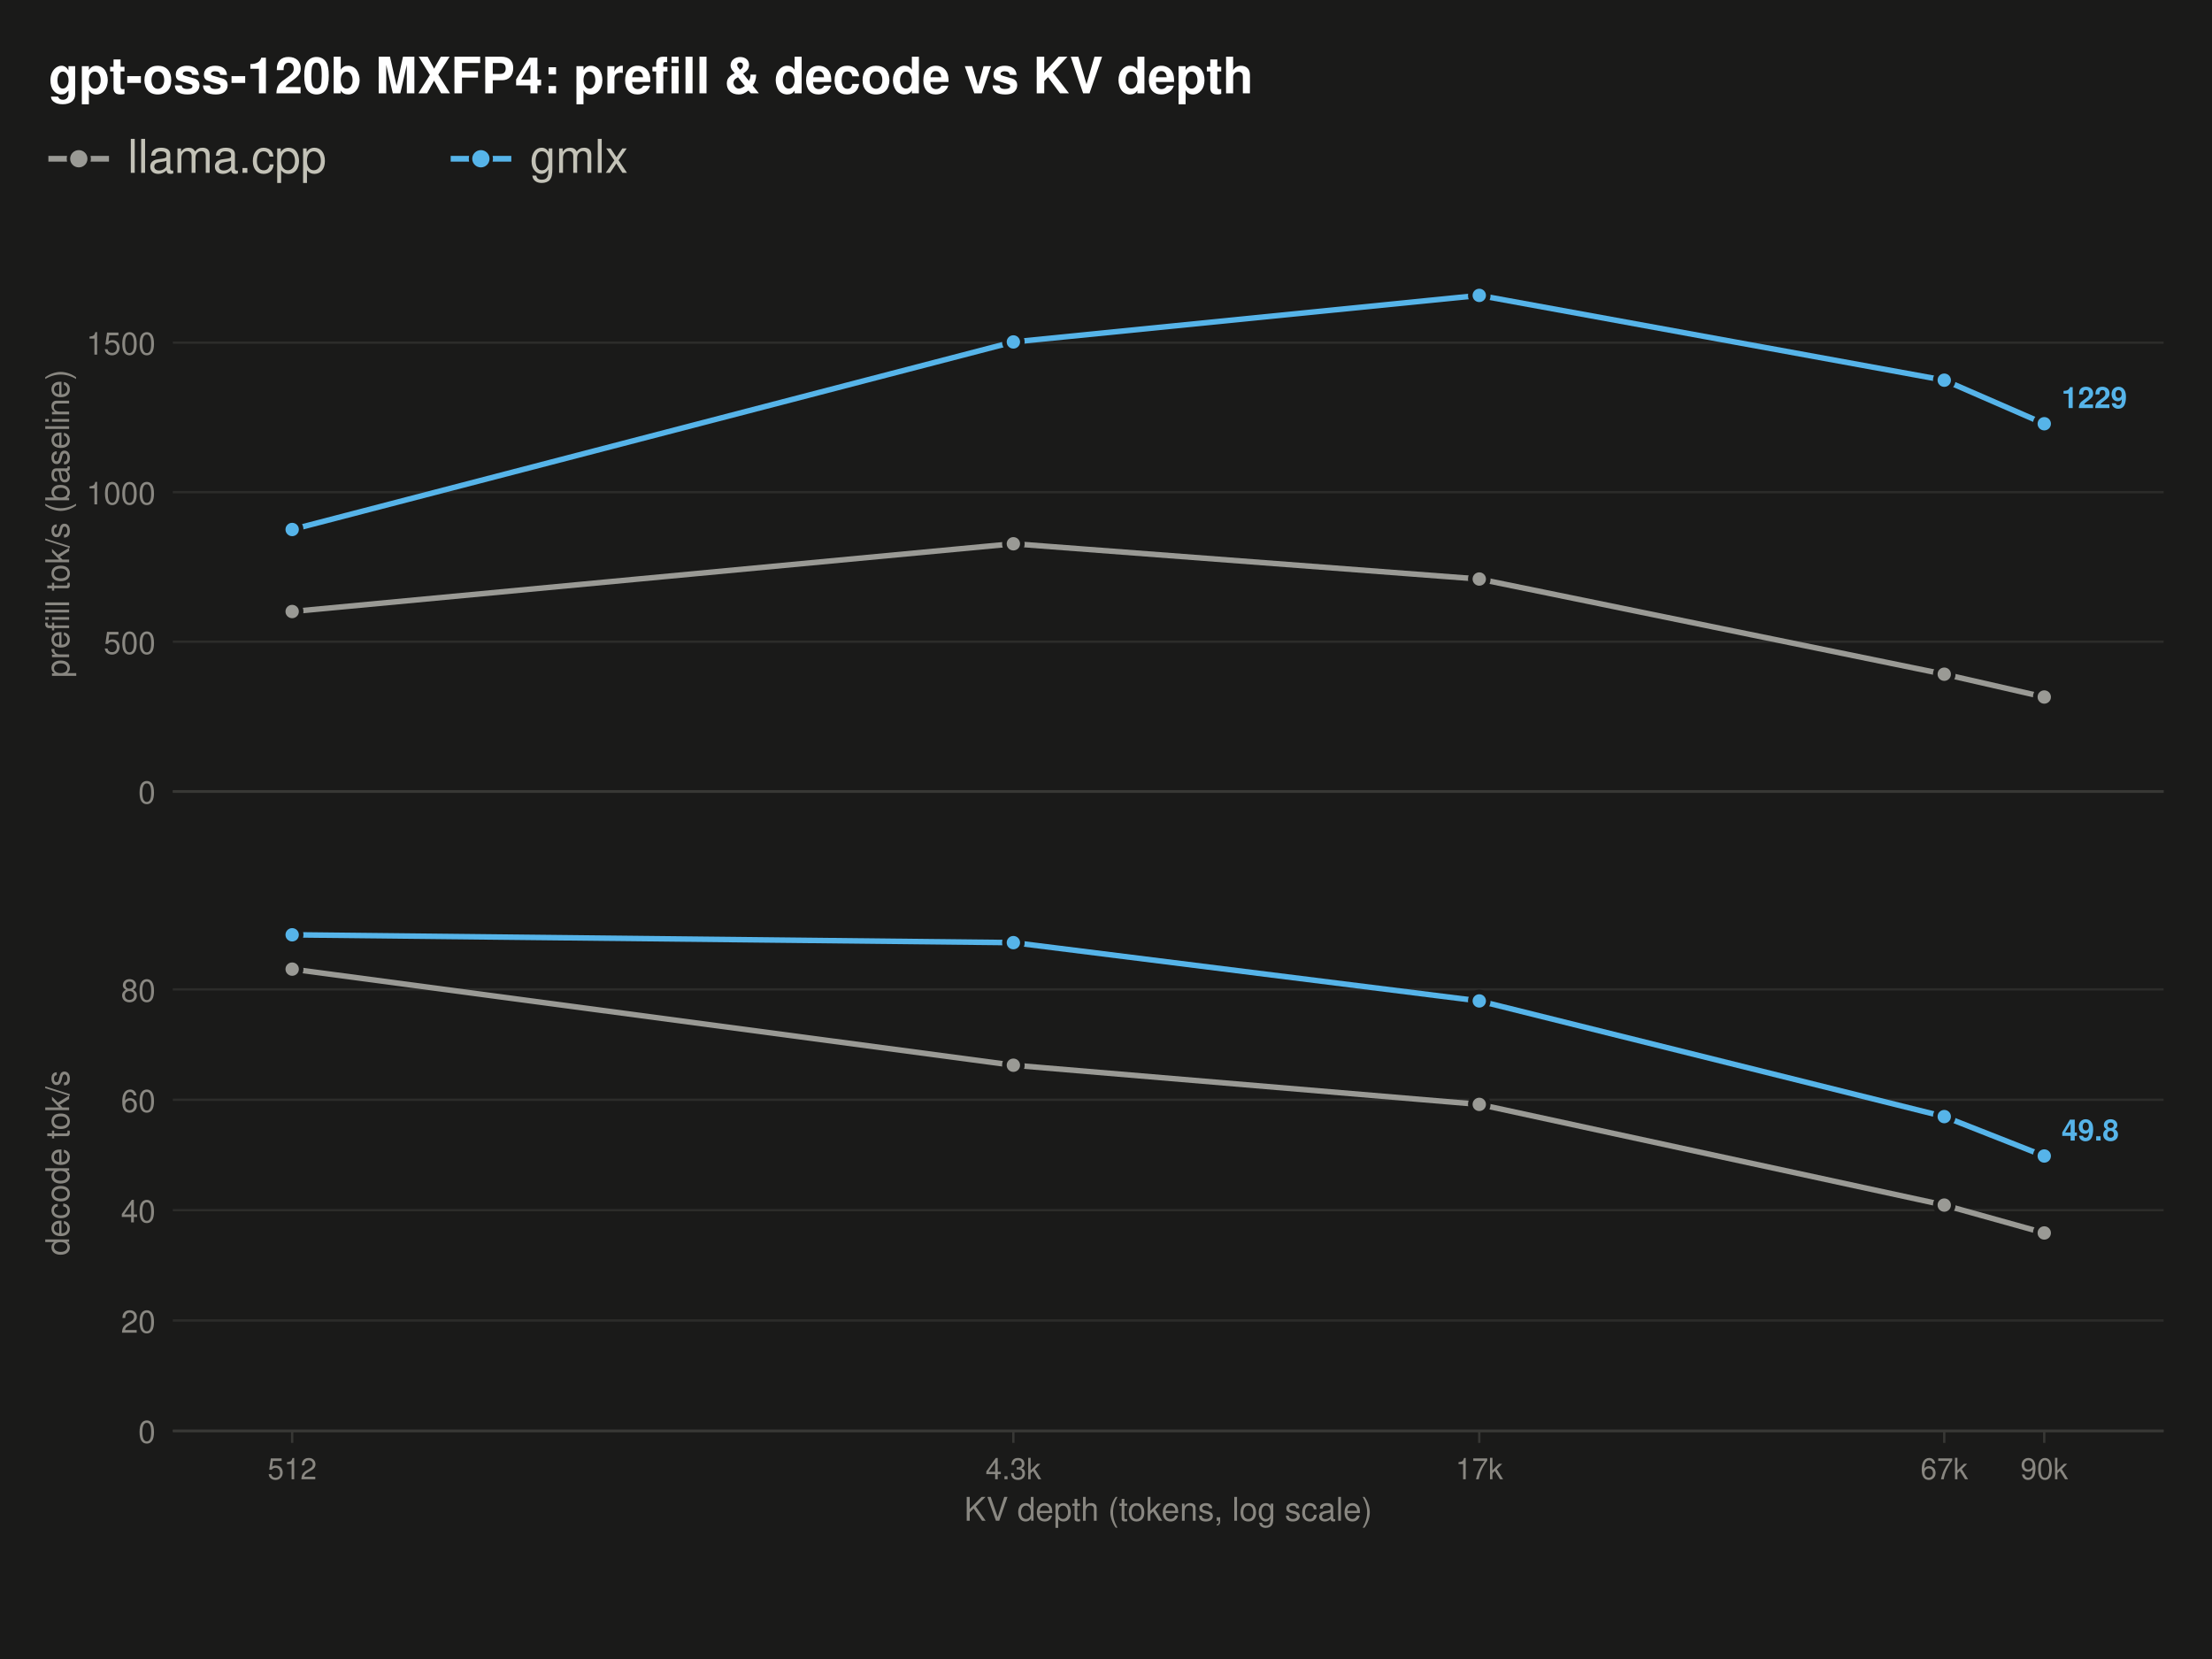
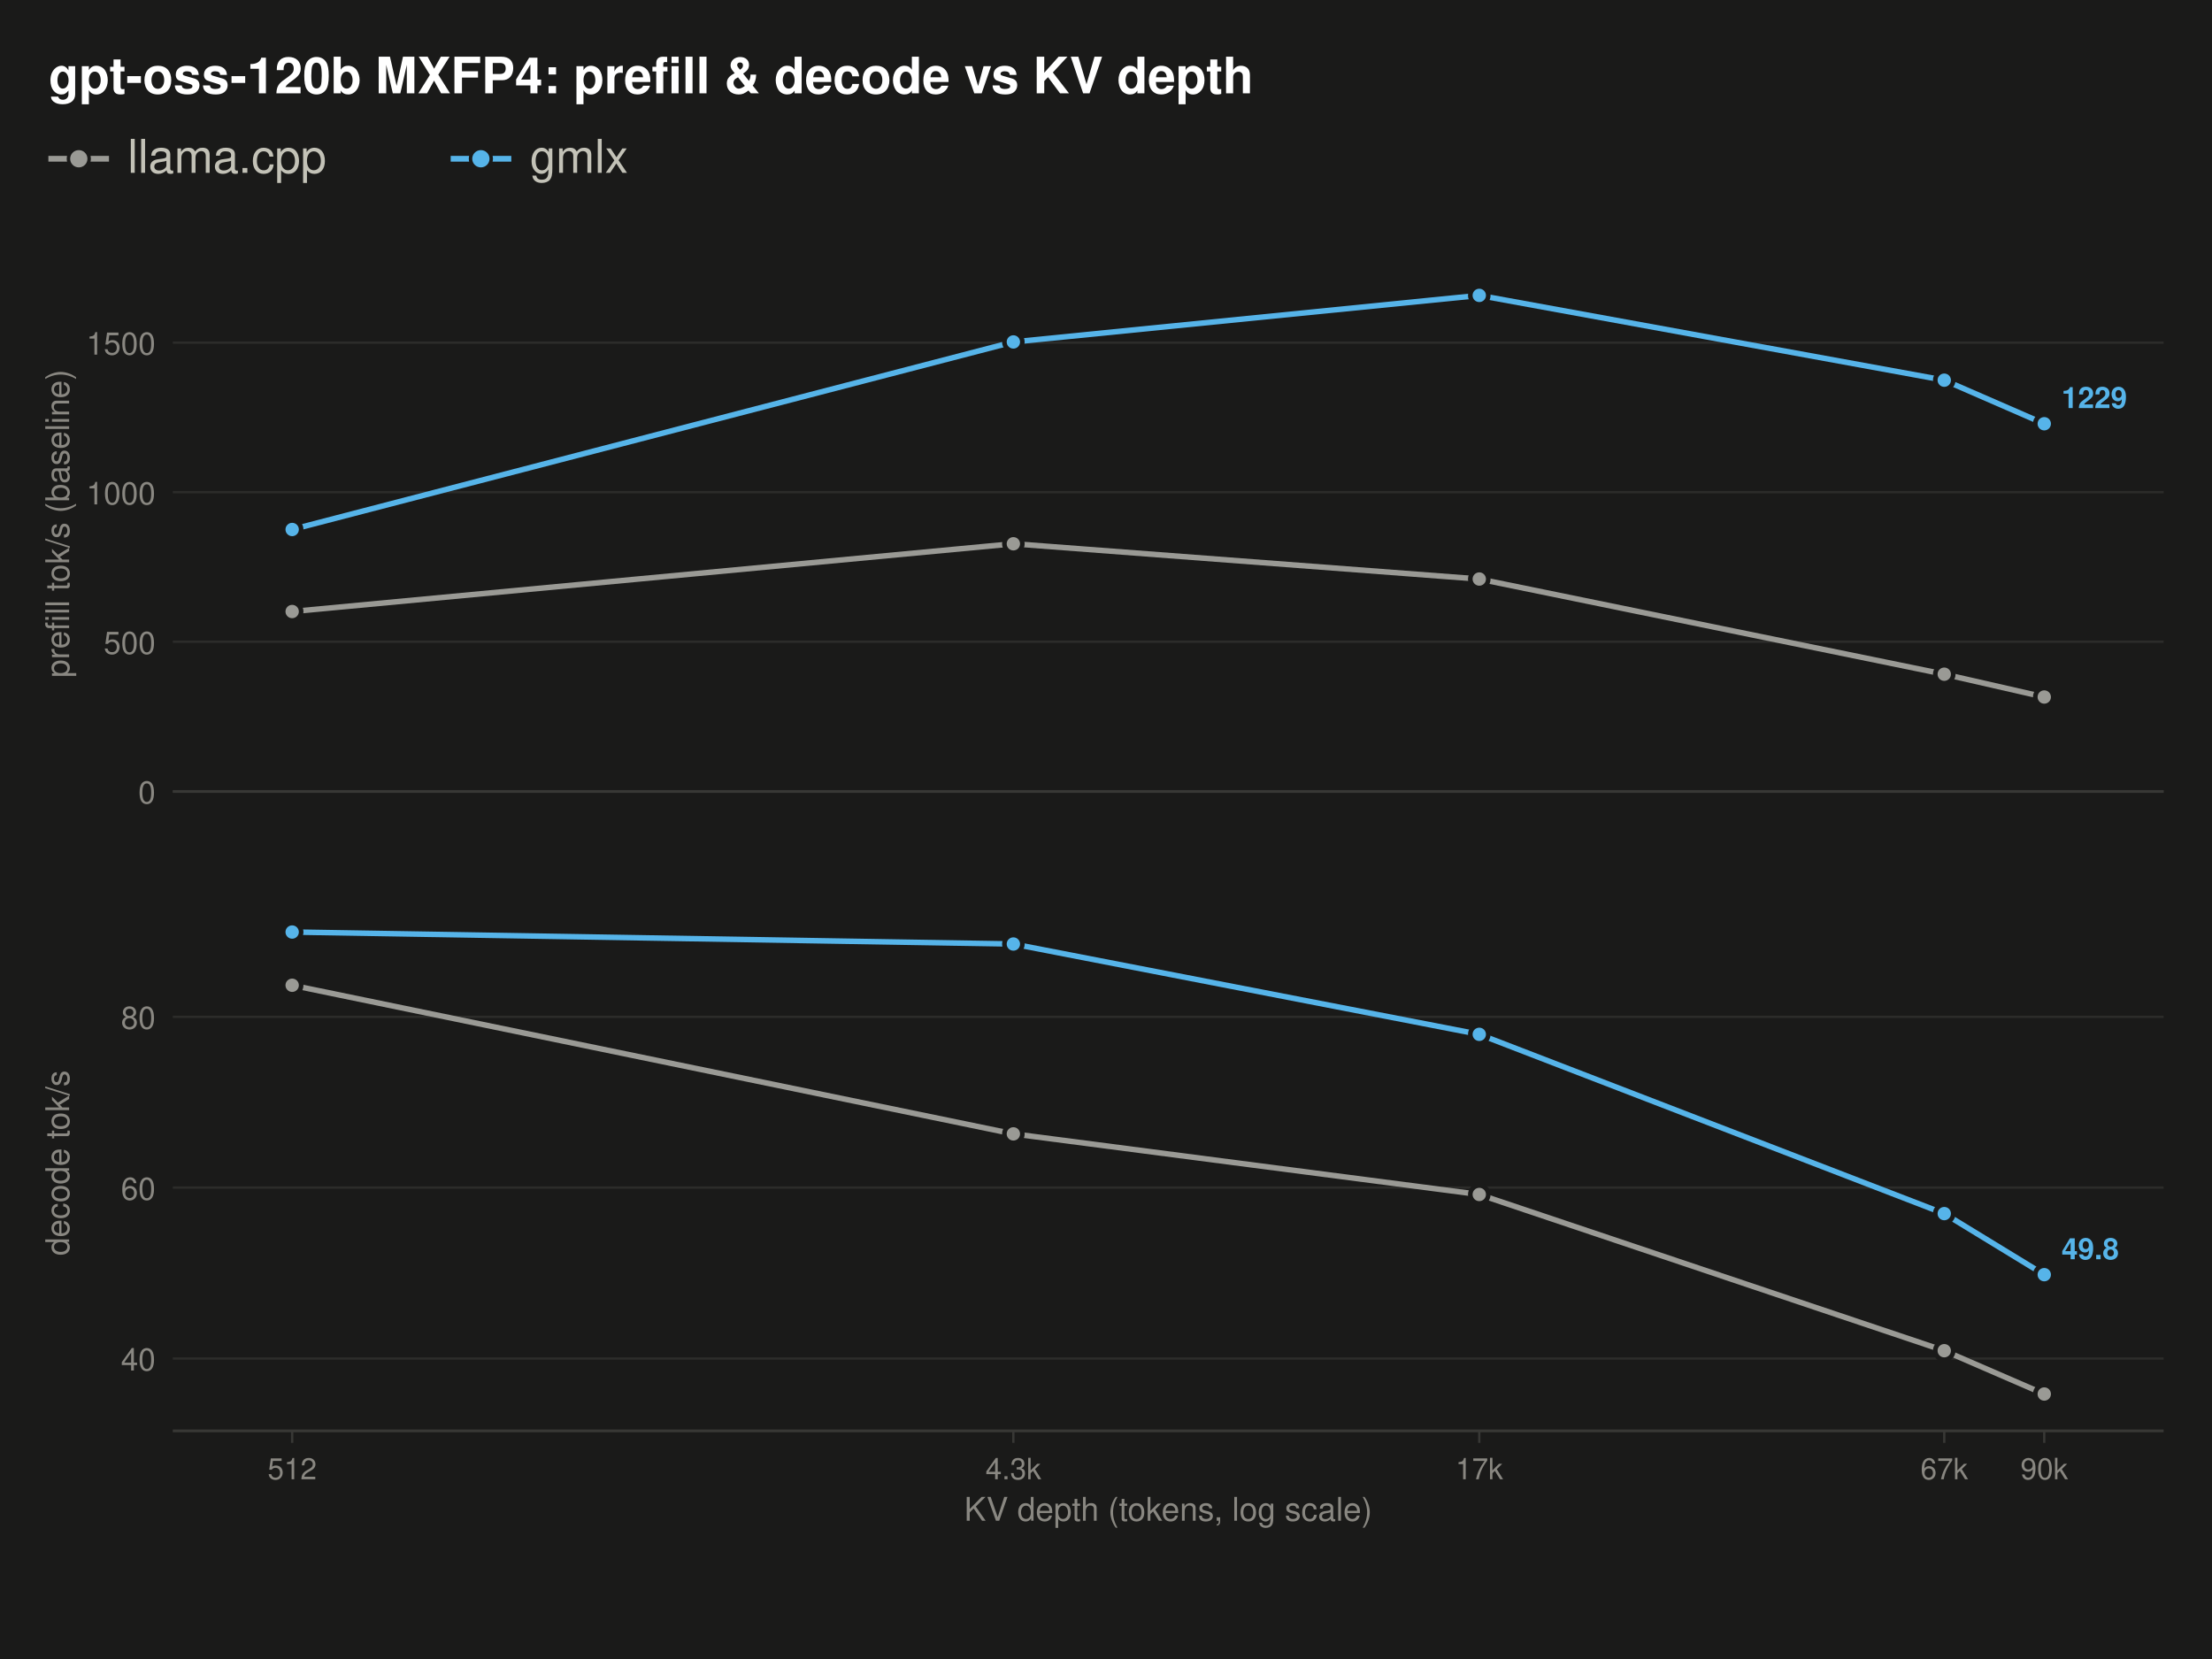
<svg xmlns="http://www.w3.org/2000/svg" width="960" height="720" viewBox="0 0 960 720" font-family="system-ui, -apple-system, 'Segoe UI', Helvetica, Arial, sans-serif">
  <rect x="0" y="0" width="960" height="720" fill="#1a1a19" />
  <text x="21.0" y="40.5" font-size="21.8" fill="#ffffff" font-weight="600">gpt-oss-120b MXFP4: prefill &amp; decode vs KV depth</text>
  <line x1="21.0" y1="68.9" x2="47.3" y2="68.9" stroke="#9a9a95" stroke-width="2.5" />
  <circle cx="34.2" cy="68.9" r="4.5" fill="#9a9a95" stroke="#1a1a19" stroke-width="1.5" />
  <text x="55.4" y="75.0" font-size="20.2" fill="#c3c2b7">llama.cpp</text>
  <line x1="195.6" y1="68.9" x2="221.9" y2="68.9" stroke="#56b4e9" stroke-width="2.5" />
  <circle cx="208.7" cy="68.9" r="4.5" fill="#56b4e9" stroke="#1a1a19" stroke-width="1.5" />
  <text x="230.0" y="75.0" font-size="20.2" fill="#c3c2b7">gmlx</text>
  <line x1="75.0" y1="343.5" x2="939.0" y2="343.5" stroke="#2c2c2a" stroke-width="1.0" />
  <text x="67.5" y="348.7" font-size="13.5" fill="#898781" text-anchor="end" style="font-variant-numeric: tabular-nums">0</text>
  <line x1="75.0" y1="278.5" x2="939.0" y2="278.5" stroke="#2c2c2a" stroke-width="1.0" />
  <text x="67.5" y="283.8" font-size="13.5" fill="#898781" text-anchor="end" style="font-variant-numeric: tabular-nums">500</text>
  <line x1="75.0" y1="213.6" x2="939.0" y2="213.6" stroke="#2c2c2a" stroke-width="1.0" />
  <text x="67.5" y="218.9" font-size="13.5" fill="#898781" text-anchor="end" style="font-variant-numeric: tabular-nums">1000</text>
  <line x1="75.0" y1="148.7" x2="939.0" y2="148.7" stroke="#2c2c2a" stroke-width="1.0" />
  <text x="67.5" y="153.9" font-size="13.5" fill="#898781" text-anchor="end" style="font-variant-numeric: tabular-nums">1500</text>
  <line x1="75.0" y1="343.5" x2="939.0" y2="343.5" stroke="#383835" stroke-width="1.2" />
  <line x1="126.8" y1="343.5" x2="126.8" y2="343.5" stroke="#383835" stroke-width="1.0" />
  <line x1="439.8" y1="343.5" x2="439.8" y2="343.5" stroke="#383835" stroke-width="1.0" />
  <line x1="642.0" y1="343.5" x2="642.0" y2="343.5" stroke="#383835" stroke-width="1.0" />
  <line x1="843.8" y1="343.5" x2="843.8" y2="343.5" stroke="#383835" stroke-width="1.0" />
  <line x1="887.2" y1="343.5" x2="887.2" y2="343.5" stroke="#383835" stroke-width="1.0" />
  <path d="M126.8,265.4 L439.8,236.0 L642.0,251.3 L843.8,292.6 L887.2,302.5" fill="none" stroke="#9a9a95" stroke-width="2.4" stroke-linejoin="round" stroke-linecap="round" />
  <circle cx="126.8" cy="265.4" r="3.9" fill="#9a9a95" stroke="#1a1a19" stroke-width="2.0" />
  <circle cx="439.8" cy="236.0" r="3.9" fill="#9a9a95" stroke="#1a1a19" stroke-width="2.0" />
  <circle cx="642.0" cy="251.3" r="3.9" fill="#9a9a95" stroke="#1a1a19" stroke-width="2.0" />
  <circle cx="843.8" cy="292.6" r="3.9" fill="#9a9a95" stroke="#1a1a19" stroke-width="2.0" />
  <circle cx="887.2" cy="302.5" r="3.9" fill="#9a9a95" stroke="#1a1a19" stroke-width="2.0" />
  <path d="M126.8,229.8 L439.8,148.4 L642.0,128.2 L843.8,165.0 L887.2,183.9" fill="none" stroke="#56b4e9" stroke-width="2.4" stroke-linejoin="round" stroke-linecap="round" />
  <circle cx="126.8" cy="229.8" r="3.9" fill="#56b4e9" stroke="#1a1a19" stroke-width="2.0" />
  <circle cx="439.8" cy="148.4" r="3.9" fill="#56b4e9" stroke="#1a1a19" stroke-width="2.0" />
  <circle cx="642.0" cy="128.2" r="3.9" fill="#56b4e9" stroke="#1a1a19" stroke-width="2.0" />
  <circle cx="843.8" cy="165.0" r="3.9" fill="#56b4e9" stroke="#1a1a19" stroke-width="2.0" />
  <circle cx="887.2" cy="183.9" r="3.9" fill="#56b4e9" stroke="#1a1a19" stroke-width="2.0" />
  <text x="894.7" y="177.1" font-size="12.8" fill="#56b4e9" font-weight="600" style="font-variant-numeric: tabular-nums">1229</text>
  <text x="30.0" y="227.2" font-size="14.2" fill="#898781" text-anchor="middle" transform="rotate(-90.0 30.0 227.2)">prefill tok/s (baseline)</text>
-   <line x1="75.0" y1="621.0" x2="939.0" y2="621.0" stroke="#2c2c2a" stroke-width="1.0" />
-   <text x="67.5" y="626.2" font-size="13.5" fill="#898781" text-anchor="end" style="font-variant-numeric: tabular-nums">0</text>
-   <line x1="75.0" y1="573.1" x2="939.0" y2="573.1" stroke="#2c2c2a" stroke-width="1.0" />
-   <text x="67.5" y="578.4" font-size="13.5" fill="#898781" text-anchor="end" style="font-variant-numeric: tabular-nums">20</text>
-   <line x1="75.0" y1="525.2" x2="939.0" y2="525.2" stroke="#2c2c2a" stroke-width="1.0" />
-   <text x="67.5" y="530.5" font-size="13.5" fill="#898781" text-anchor="end" style="font-variant-numeric: tabular-nums">40</text>
-   <line x1="75.0" y1="477.3" x2="939.0" y2="477.3" stroke="#2c2c2a" stroke-width="1.0" />
-   <text x="67.5" y="482.6" font-size="13.5" fill="#898781" text-anchor="end" style="font-variant-numeric: tabular-nums">60</text>
-   <line x1="75.0" y1="429.4" x2="939.0" y2="429.4" stroke="#2c2c2a" stroke-width="1.0" />
-   <text x="67.5" y="434.7" font-size="13.5" fill="#898781" text-anchor="end" style="font-variant-numeric: tabular-nums">80</text>
+   <line x1="75.0" y1="589.6" x2="939.0" y2="589.6" stroke="#2c2c2a" stroke-width="1.0" />
+   <text x="67.5" y="594.8" font-size="13.5" fill="#898781" text-anchor="end" style="font-variant-numeric: tabular-nums">40</text>
+   <line x1="75.0" y1="515.4" x2="939.0" y2="515.4" stroke="#2c2c2a" stroke-width="1.0" />
+   <text x="67.5" y="520.7" font-size="13.5" fill="#898781" text-anchor="end" style="font-variant-numeric: tabular-nums">60</text>
+   <line x1="75.0" y1="441.3" x2="939.0" y2="441.3" stroke="#2c2c2a" stroke-width="1.0" />
+   <text x="67.5" y="446.5" font-size="13.5" fill="#898781" text-anchor="end" style="font-variant-numeric: tabular-nums">80</text>
  <line x1="75.0" y1="621.0" x2="939.0" y2="621.0" stroke="#383835" stroke-width="1.2" />
  <line x1="126.8" y1="621.0" x2="126.8" y2="626.2" stroke="#383835" stroke-width="1.0" />
  <text x="126.8" y="642.0" font-size="12.8" fill="#898781" text-anchor="middle" style="font-variant-numeric: tabular-nums">512</text>
  <line x1="439.8" y1="621.0" x2="439.8" y2="626.2" stroke="#383835" stroke-width="1.0" />
  <text x="439.8" y="642.0" font-size="12.8" fill="#898781" text-anchor="middle" style="font-variant-numeric: tabular-nums">4.3k</text>
  <line x1="642.0" y1="621.0" x2="642.0" y2="626.2" stroke="#383835" stroke-width="1.0" />
  <text x="642.0" y="642.0" font-size="12.8" fill="#898781" text-anchor="middle" style="font-variant-numeric: tabular-nums">17k</text>
  <line x1="843.8" y1="621.0" x2="843.8" y2="626.2" stroke="#383835" stroke-width="1.0" />
  <text x="843.8" y="642.0" font-size="12.8" fill="#898781" text-anchor="middle" style="font-variant-numeric: tabular-nums">67k</text>
  <line x1="887.2" y1="621.0" x2="887.2" y2="626.2" stroke="#383835" stroke-width="1.0" />
  <text x="887.2" y="642.0" font-size="12.8" fill="#898781" text-anchor="middle" style="font-variant-numeric: tabular-nums">90k</text>
-   <path d="M126.8,420.6 L439.8,462.3 L642.0,479.3 L843.8,523.0 L887.2,535.1" fill="none" stroke="#9a9a95" stroke-width="2.4" stroke-linejoin="round" stroke-linecap="round" />
-   <circle cx="126.8" cy="420.6" r="3.9" fill="#9a9a95" stroke="#1a1a19" stroke-width="2.0" />
-   <circle cx="439.8" cy="462.3" r="3.9" fill="#9a9a95" stroke="#1a1a19" stroke-width="2.0" />
-   <circle cx="642.0" cy="479.3" r="3.9" fill="#9a9a95" stroke="#1a1a19" stroke-width="2.0" />
-   <circle cx="843.8" cy="523.0" r="3.9" fill="#9a9a95" stroke="#1a1a19" stroke-width="2.0" />
-   <circle cx="887.2" cy="535.1" r="3.9" fill="#9a9a95" stroke="#1a1a19" stroke-width="2.0" />
-   <path d="M126.8,405.7 L439.8,409.1 L642.0,434.4 L843.8,484.6 L887.2,501.7" fill="none" stroke="#56b4e9" stroke-width="2.4" stroke-linejoin="round" stroke-linecap="round" />
-   <circle cx="126.8" cy="405.7" r="3.9" fill="#56b4e9" stroke="#1a1a19" stroke-width="2.0" />
-   <circle cx="439.8" cy="409.1" r="3.9" fill="#56b4e9" stroke="#1a1a19" stroke-width="2.0" />
-   <circle cx="642.0" cy="434.4" r="3.9" fill="#56b4e9" stroke="#1a1a19" stroke-width="2.0" />
-   <circle cx="843.8" cy="484.6" r="3.9" fill="#56b4e9" stroke="#1a1a19" stroke-width="2.0" />
-   <circle cx="887.2" cy="501.7" r="3.9" fill="#56b4e9" stroke="#1a1a19" stroke-width="2.0" />
-   <text x="894.7" y="495.0" font-size="12.8" fill="#56b4e9" font-weight="600" style="font-variant-numeric: tabular-nums">49.8</text>
+   <path d="M126.8,427.6 L439.8,492.1 L642.0,518.4 L843.8,586.2 L887.2,605.0" fill="none" stroke="#9a9a95" stroke-width="2.4" stroke-linejoin="round" stroke-linecap="round" />
+   <circle cx="126.8" cy="427.6" r="3.9" fill="#9a9a95" stroke="#1a1a19" stroke-width="2.0" />
+   <circle cx="439.8" cy="492.1" r="3.9" fill="#9a9a95" stroke="#1a1a19" stroke-width="2.0" />
+   <circle cx="642.0" cy="518.4" r="3.9" fill="#9a9a95" stroke="#1a1a19" stroke-width="2.0" />
+   <circle cx="843.8" cy="586.2" r="3.9" fill="#9a9a95" stroke="#1a1a19" stroke-width="2.0" />
+   <circle cx="887.2" cy="605.0" r="3.9" fill="#9a9a95" stroke="#1a1a19" stroke-width="2.0" />
+   <path d="M126.8,404.5 L439.8,409.7 L642.0,448.9 L843.8,526.7 L887.2,553.2" fill="none" stroke="#56b4e9" stroke-width="2.4" stroke-linejoin="round" stroke-linecap="round" />
+   <circle cx="126.8" cy="404.5" r="3.9" fill="#56b4e9" stroke="#1a1a19" stroke-width="2.0" />
+   <circle cx="439.8" cy="409.7" r="3.9" fill="#56b4e9" stroke="#1a1a19" stroke-width="2.0" />
+   <circle cx="642.0" cy="448.9" r="3.9" fill="#56b4e9" stroke="#1a1a19" stroke-width="2.0" />
+   <circle cx="843.8" cy="526.7" r="3.9" fill="#56b4e9" stroke="#1a1a19" stroke-width="2.0" />
+   <circle cx="887.2" cy="553.2" r="3.9" fill="#56b4e9" stroke="#1a1a19" stroke-width="2.0" />
+   <text x="894.7" y="546.5" font-size="12.8" fill="#56b4e9" font-weight="600" style="font-variant-numeric: tabular-nums">49.8</text>
  <text x="30.0" y="504.7" font-size="14.2" fill="#898781" text-anchor="middle" transform="rotate(-90.0 30.0 504.7)">decode tok/s</text>
  <text x="507.0" y="660.0" font-size="14.2" fill="#898781" text-anchor="middle">KV depth (tokens, log scale)</text>
</svg>
